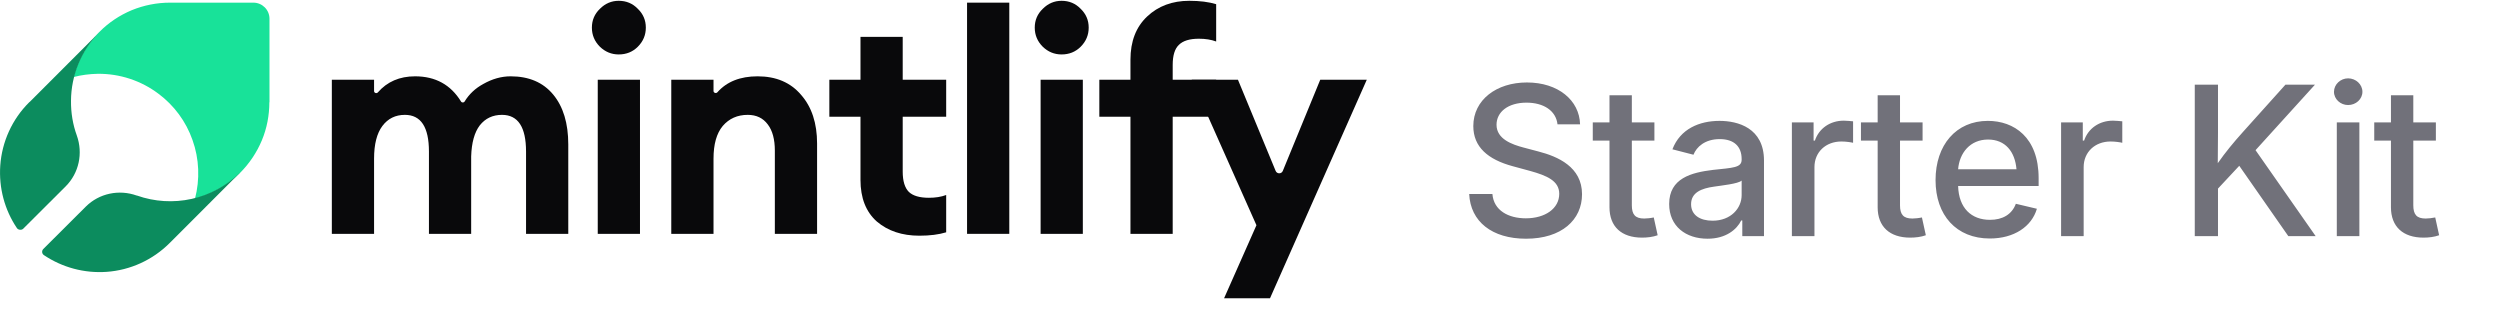
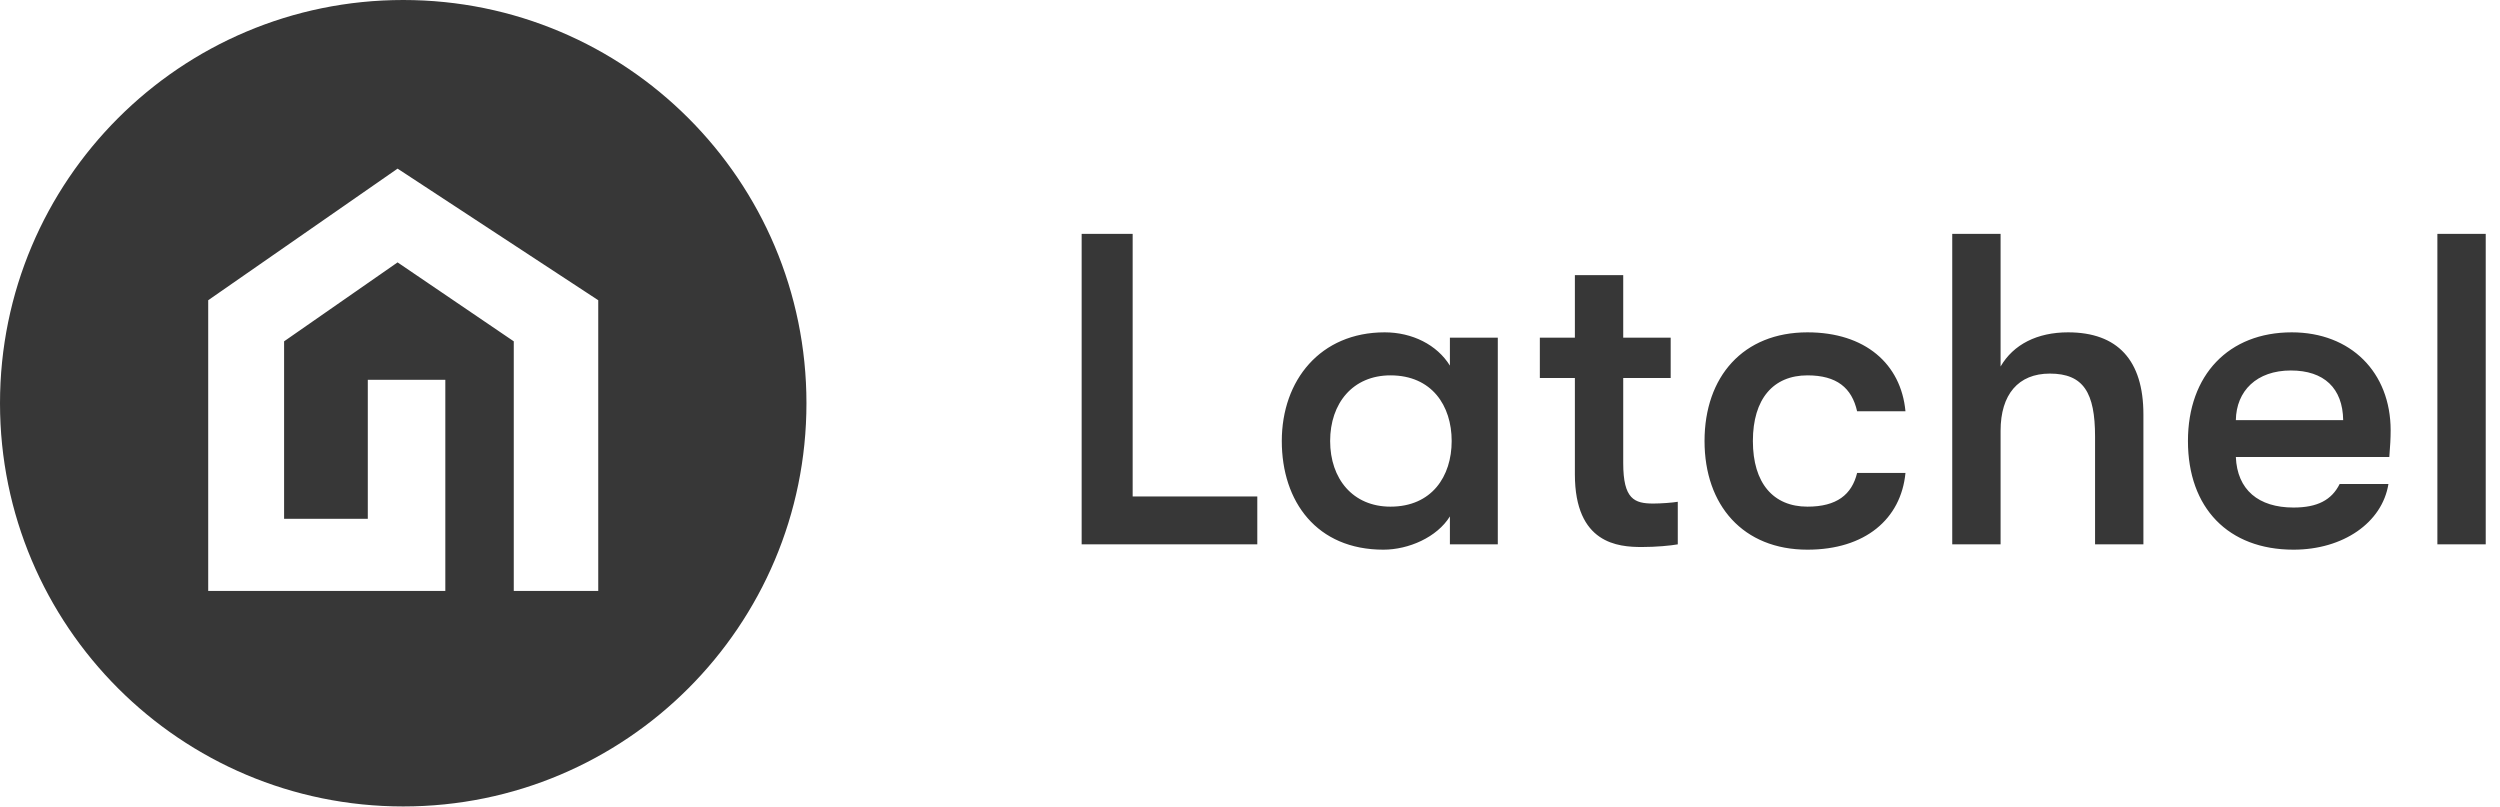
- <svg xmlns="http://www.w3.org/2000/svg" width="180" height="23" viewBox="0 0 180 23" fill="none">
-   <path d="M91.44 21.476H88.133L90.464 16.216L85.802 5.74H89.132L91.847 12.307C91.943 12.536 92.268 12.536 92.362 12.306L95.058 5.74H98.409L91.44 21.476Z" fill="#09090B" />
-   <path d="M81.393 16.837V8.403H79.152V5.74H81.393V4.297C81.393 2.98 81.792 1.944 82.592 1.19C83.391 0.435 84.404 0.058 85.633 0.058C86.387 0.058 87.031 0.139 87.564 0.302V2.988C87.208 2.854 86.794 2.788 86.32 2.788C85.655 2.788 85.174 2.936 84.878 3.232C84.582 3.513 84.434 3.994 84.434 4.674V5.74H87.564V8.403H84.434V16.837H81.393Z" fill="#09090B" />
-   <path d="M76.433 3.92C75.915 3.92 75.463 3.735 75.079 3.365C74.694 2.98 74.502 2.521 74.502 1.989C74.502 1.456 74.694 1.005 75.079 0.635C75.463 0.25 75.915 0.058 76.433 0.058C76.98 0.058 77.438 0.25 77.809 0.635C78.193 1.005 78.386 1.456 78.386 1.989C78.386 2.521 78.193 2.98 77.809 3.365C77.438 3.735 76.98 3.92 76.433 3.92ZM74.924 16.837V5.74H77.964V16.837H74.924Z" fill="#09090B" />
-   <path d="M69.628 16.837V0.191H72.669V16.837H69.628Z" fill="#09090B" />
-   <path d="M66.194 16.97C64.951 16.97 63.93 16.63 63.131 15.949C62.347 15.254 61.955 14.255 61.955 12.953V8.403H59.713V5.74H61.955V2.655H64.995V5.74H68.125V8.403H64.995V12.354C64.995 13.034 65.143 13.523 65.439 13.819C65.735 14.1 66.216 14.24 66.882 14.24C67.355 14.24 67.769 14.174 68.125 14.04V16.726C67.592 16.889 66.948 16.97 66.194 16.97Z" fill="#09090B" />
-   <path d="M48.332 16.837V5.74H51.373V6.551C51.373 6.688 51.559 6.748 51.65 6.646C52.328 5.879 53.293 5.495 54.546 5.495C55.878 5.495 56.921 5.939 57.676 6.827C58.445 7.7 58.83 8.869 58.83 10.334V16.837H55.789V10.844C55.789 10.03 55.619 9.402 55.279 8.958C54.939 8.499 54.458 8.27 53.836 8.27C53.096 8.27 52.497 8.536 52.038 9.069C51.594 9.601 51.373 10.386 51.373 11.421V16.837H48.332Z" fill="#09090B" />
-   <path d="M44.547 3.92C44.029 3.92 43.578 3.735 43.193 3.365C42.809 2.98 42.616 2.521 42.616 1.989C42.616 1.456 42.809 1.005 43.193 0.635C43.578 0.25 44.029 0.058 44.547 0.058C45.095 0.058 45.553 0.25 45.923 0.635C46.308 1.005 46.5 1.456 46.5 1.989C46.5 2.521 46.308 2.98 45.923 3.365C45.553 3.735 45.095 3.92 44.547 3.92ZM43.038 16.837V5.74H46.079V16.837H43.038Z" fill="#09090B" />
-   <path d="M37.875 16.837V10.911C37.875 9.15 37.298 8.27 36.144 8.27C35.478 8.27 34.945 8.521 34.546 9.024C34.161 9.527 33.954 10.275 33.924 11.266V16.837H30.884V10.911C30.884 9.15 30.306 8.27 29.152 8.27C28.472 8.27 27.932 8.536 27.532 9.069C27.133 9.601 26.933 10.386 26.933 11.421V16.837H23.892V5.74H26.933V6.559C26.933 6.695 27.116 6.755 27.206 6.652C27.878 5.881 28.771 5.495 29.885 5.495C31.349 5.495 32.452 6.1 33.193 7.309C33.252 7.404 33.395 7.403 33.454 7.307C33.774 6.78 34.219 6.361 34.79 6.05C35.441 5.68 36.099 5.495 36.765 5.495C38.082 5.495 39.103 5.932 39.828 6.805C40.553 7.678 40.916 8.876 40.916 10.4V16.837H37.875Z" fill="#09090B" />
-   <path d="M19.403 7.362V1.35C19.403 0.705 18.879 0.191 18.244 0.191H12.235C11.291 0.191 10.357 0.378 9.487 0.733C8.618 1.098 7.824 1.621 7.16 2.295L7.114 2.341C6.235 3.23 5.609 4.333 5.291 5.548C5.861 5.399 6.45 5.324 7.039 5.314C8.609 5.296 10.151 5.801 11.403 6.745C12.534 7.586 13.394 8.746 13.861 10.083C14.347 11.438 14.403 12.916 14.039 14.309C15.244 13.991 16.356 13.364 17.244 12.486L17.291 12.439C17.954 11.775 18.487 10.98 18.851 10.111C19.216 9.241 19.393 8.306 19.393 7.362H19.403Z" fill="#18E299" />
-   <path d="M5.112 7.26C5.121 5.416 5.857 3.646 7.151 2.324L2.151 7.326C2.133 7.344 2.114 7.354 2.095 7.372C0.876 8.583 0.14 10.204 0.019 11.918C-0.092 13.52 0.327 15.103 1.22 16.426C1.306 16.552 1.537 16.593 1.667 16.472L4.73 13.417C5.689 12.458 5.987 11.033 5.531 9.757C5.242 8.965 5.103 8.117 5.112 7.26Z" fill="#0C8C5E" />
-   <path d="M17.262 12.44C16.303 13.38 15.102 14.032 13.799 14.321C12.486 14.61 11.127 14.526 9.861 14.079C9.861 14.079 9.851 14.079 9.842 14.079C8.567 13.622 7.142 13.921 6.183 14.871L3.12 17.926C2.99 18.056 3.009 18.27 3.167 18.373C4.489 19.258 6.072 19.686 7.673 19.574C9.386 19.453 10.997 18.717 12.216 17.497L12.263 17.451L17.262 12.449V12.44Z" fill="#0C8C5E" />
-   <text x="105" y="17" font-family="Inter, ui-sans-serif, system-ui, -apple-system, sans-serif" font-size="15" font-weight="500" fill="#71717A" letter-spacing="-0.01em">Starter Kit</text>
+ <svg xmlns="http://www.w3.org/2000/svg" width="124" height="40" viewBox="0 0 124 40" fill="none">
+   <path fill-rule="evenodd" clip-rule="evenodd" d="M20 40C31.046 40 40 31.046 40 20C40 8.954 31.046 0 20 0C8.954 0 0 8.954 0 20C0 31.046 8.954 40 20 40ZM19.72 8.364L10.327 14.891V29.309H22.088V18.837H18.243V25.734H14.091V16.93L19.72 13.014L25.483 16.93V29.309H29.673V14.891L19.72 8.364ZM62.362 27V24.624H56.18V11.6H53.65V27H62.362ZM68.615 27.264C69.869 27.264 71.277 26.648 71.915 25.614V27H74.291V16.748H71.915V18.134C71.277 17.1 70.045 16.484 68.681 16.484C65.491 16.484 63.577 18.86 63.577 21.874C63.577 24.888 65.315 27.264 68.615 27.264ZM68.967 25.13C67.097 25.13 65.975 23.744 65.975 21.874C65.975 20.004 67.097 18.618 68.967 18.618C71.013 18.618 72.003 20.114 72.003 21.874C72.003 23.634 71.013 25.13 68.967 25.13ZM80.512 22.974C80.512 24.756 81.062 24.976 82.008 24.976C82.382 24.976 82.976 24.932 83.218 24.888V27C82.844 27.066 82.14 27.132 81.436 27.132C80.27 27.132 78.114 26.978 78.114 23.524V18.75H76.376V16.748H78.114V13.646H80.512V16.748H82.866V18.75H80.512V22.974ZM89.649 27.264C92.509 27.264 94.291 25.746 94.511 23.458H92.113C91.849 24.536 91.101 25.13 89.649 25.13C87.955 25.13 86.943 23.964 86.943 21.874C86.943 19.784 87.955 18.618 89.649 18.618C91.101 18.618 91.849 19.234 92.113 20.4H94.511C94.291 18.046 92.509 16.484 89.649 16.484C86.459 16.484 84.545 18.684 84.545 21.874C84.545 25.064 86.459 27.264 89.649 27.264ZM99.229 18.178C99.867 17.078 101.055 16.484 102.573 16.484C105.037 16.484 106.313 17.87 106.313 20.554V27H103.915V21.654C103.915 19.476 103.343 18.53 101.671 18.53C100.109 18.53 99.229 19.564 99.229 21.368V27H96.831V11.6H99.229V18.178ZM118.576 21.346C118.576 18.464 116.596 16.484 113.67 16.484C110.546 16.484 108.522 18.596 108.522 21.874C108.522 25.196 110.524 27.264 113.758 27.264C116.222 27.264 118.158 25.922 118.466 24.008H116.046C115.65 24.8 114.946 25.174 113.758 25.174C112.02 25.174 110.964 24.294 110.898 22.666H118.51C118.554 22.094 118.576 21.764 118.576 21.346ZM110.898 20.84C110.92 19.388 111.932 18.376 113.626 18.376C115.276 18.376 116.2 19.256 116.222 20.84H110.898ZM123.292 11.6V27H120.894V11.6H123.292Z" fill="#373737" />
</svg>
